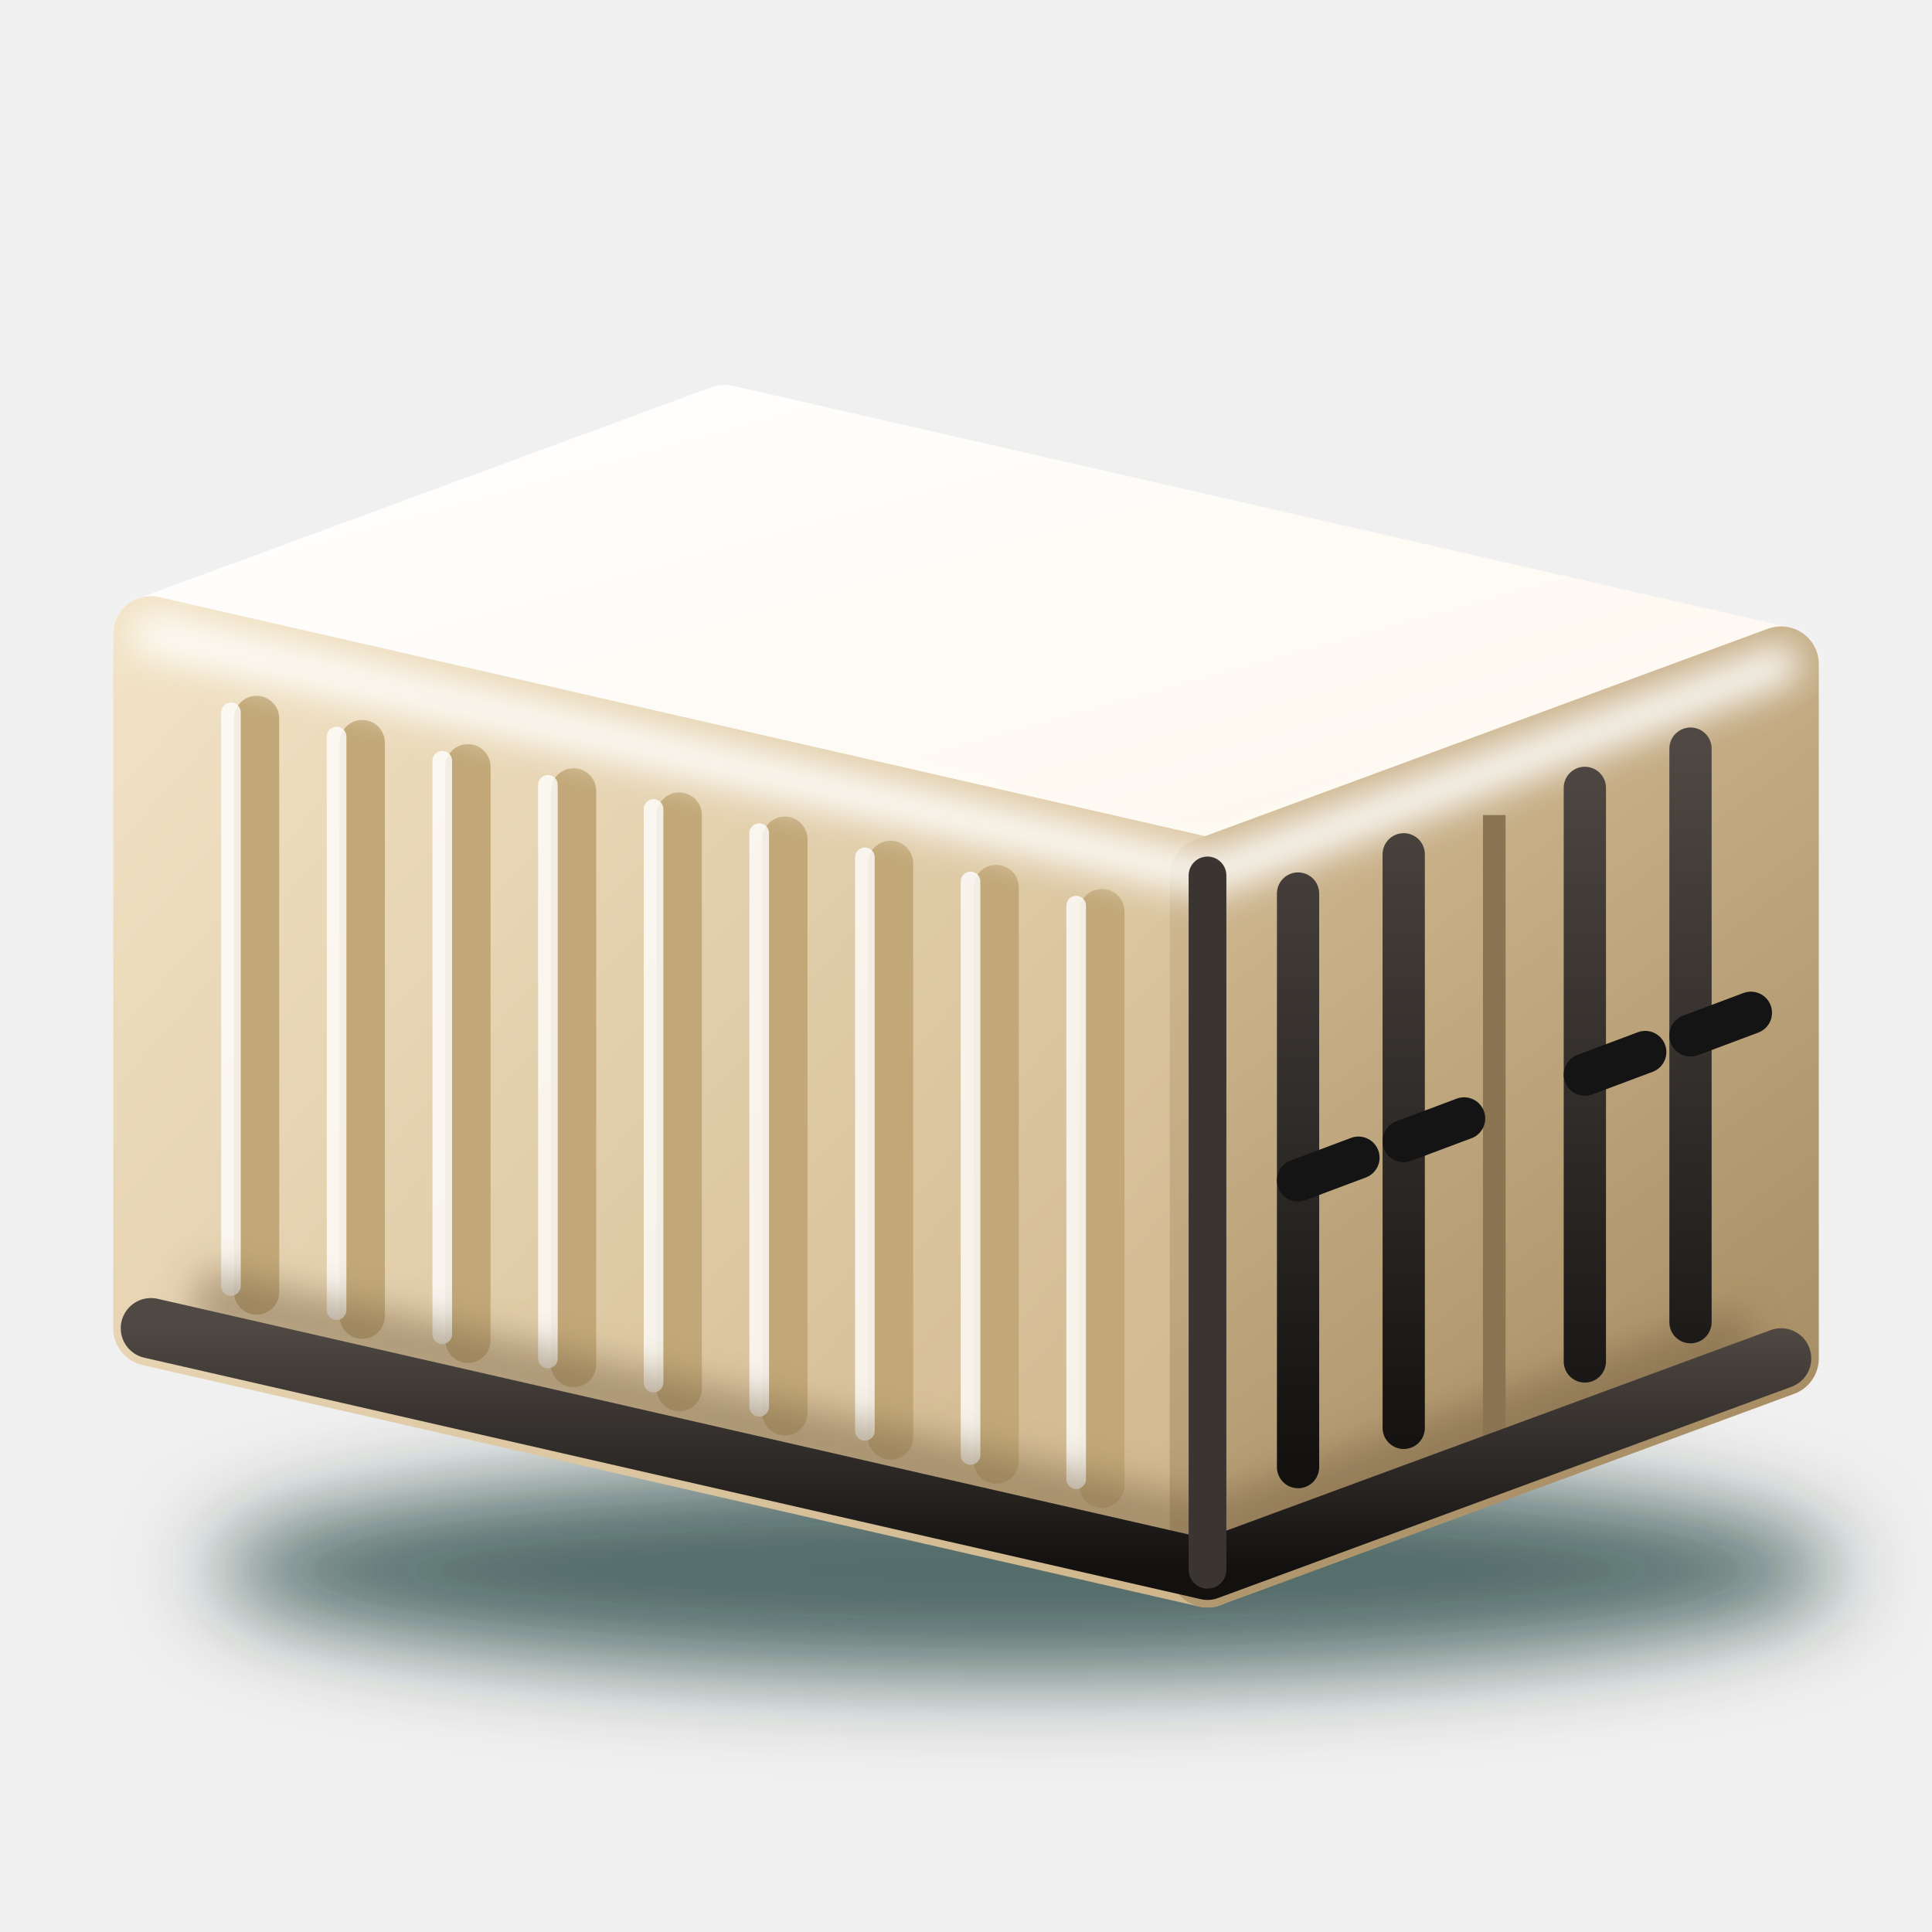
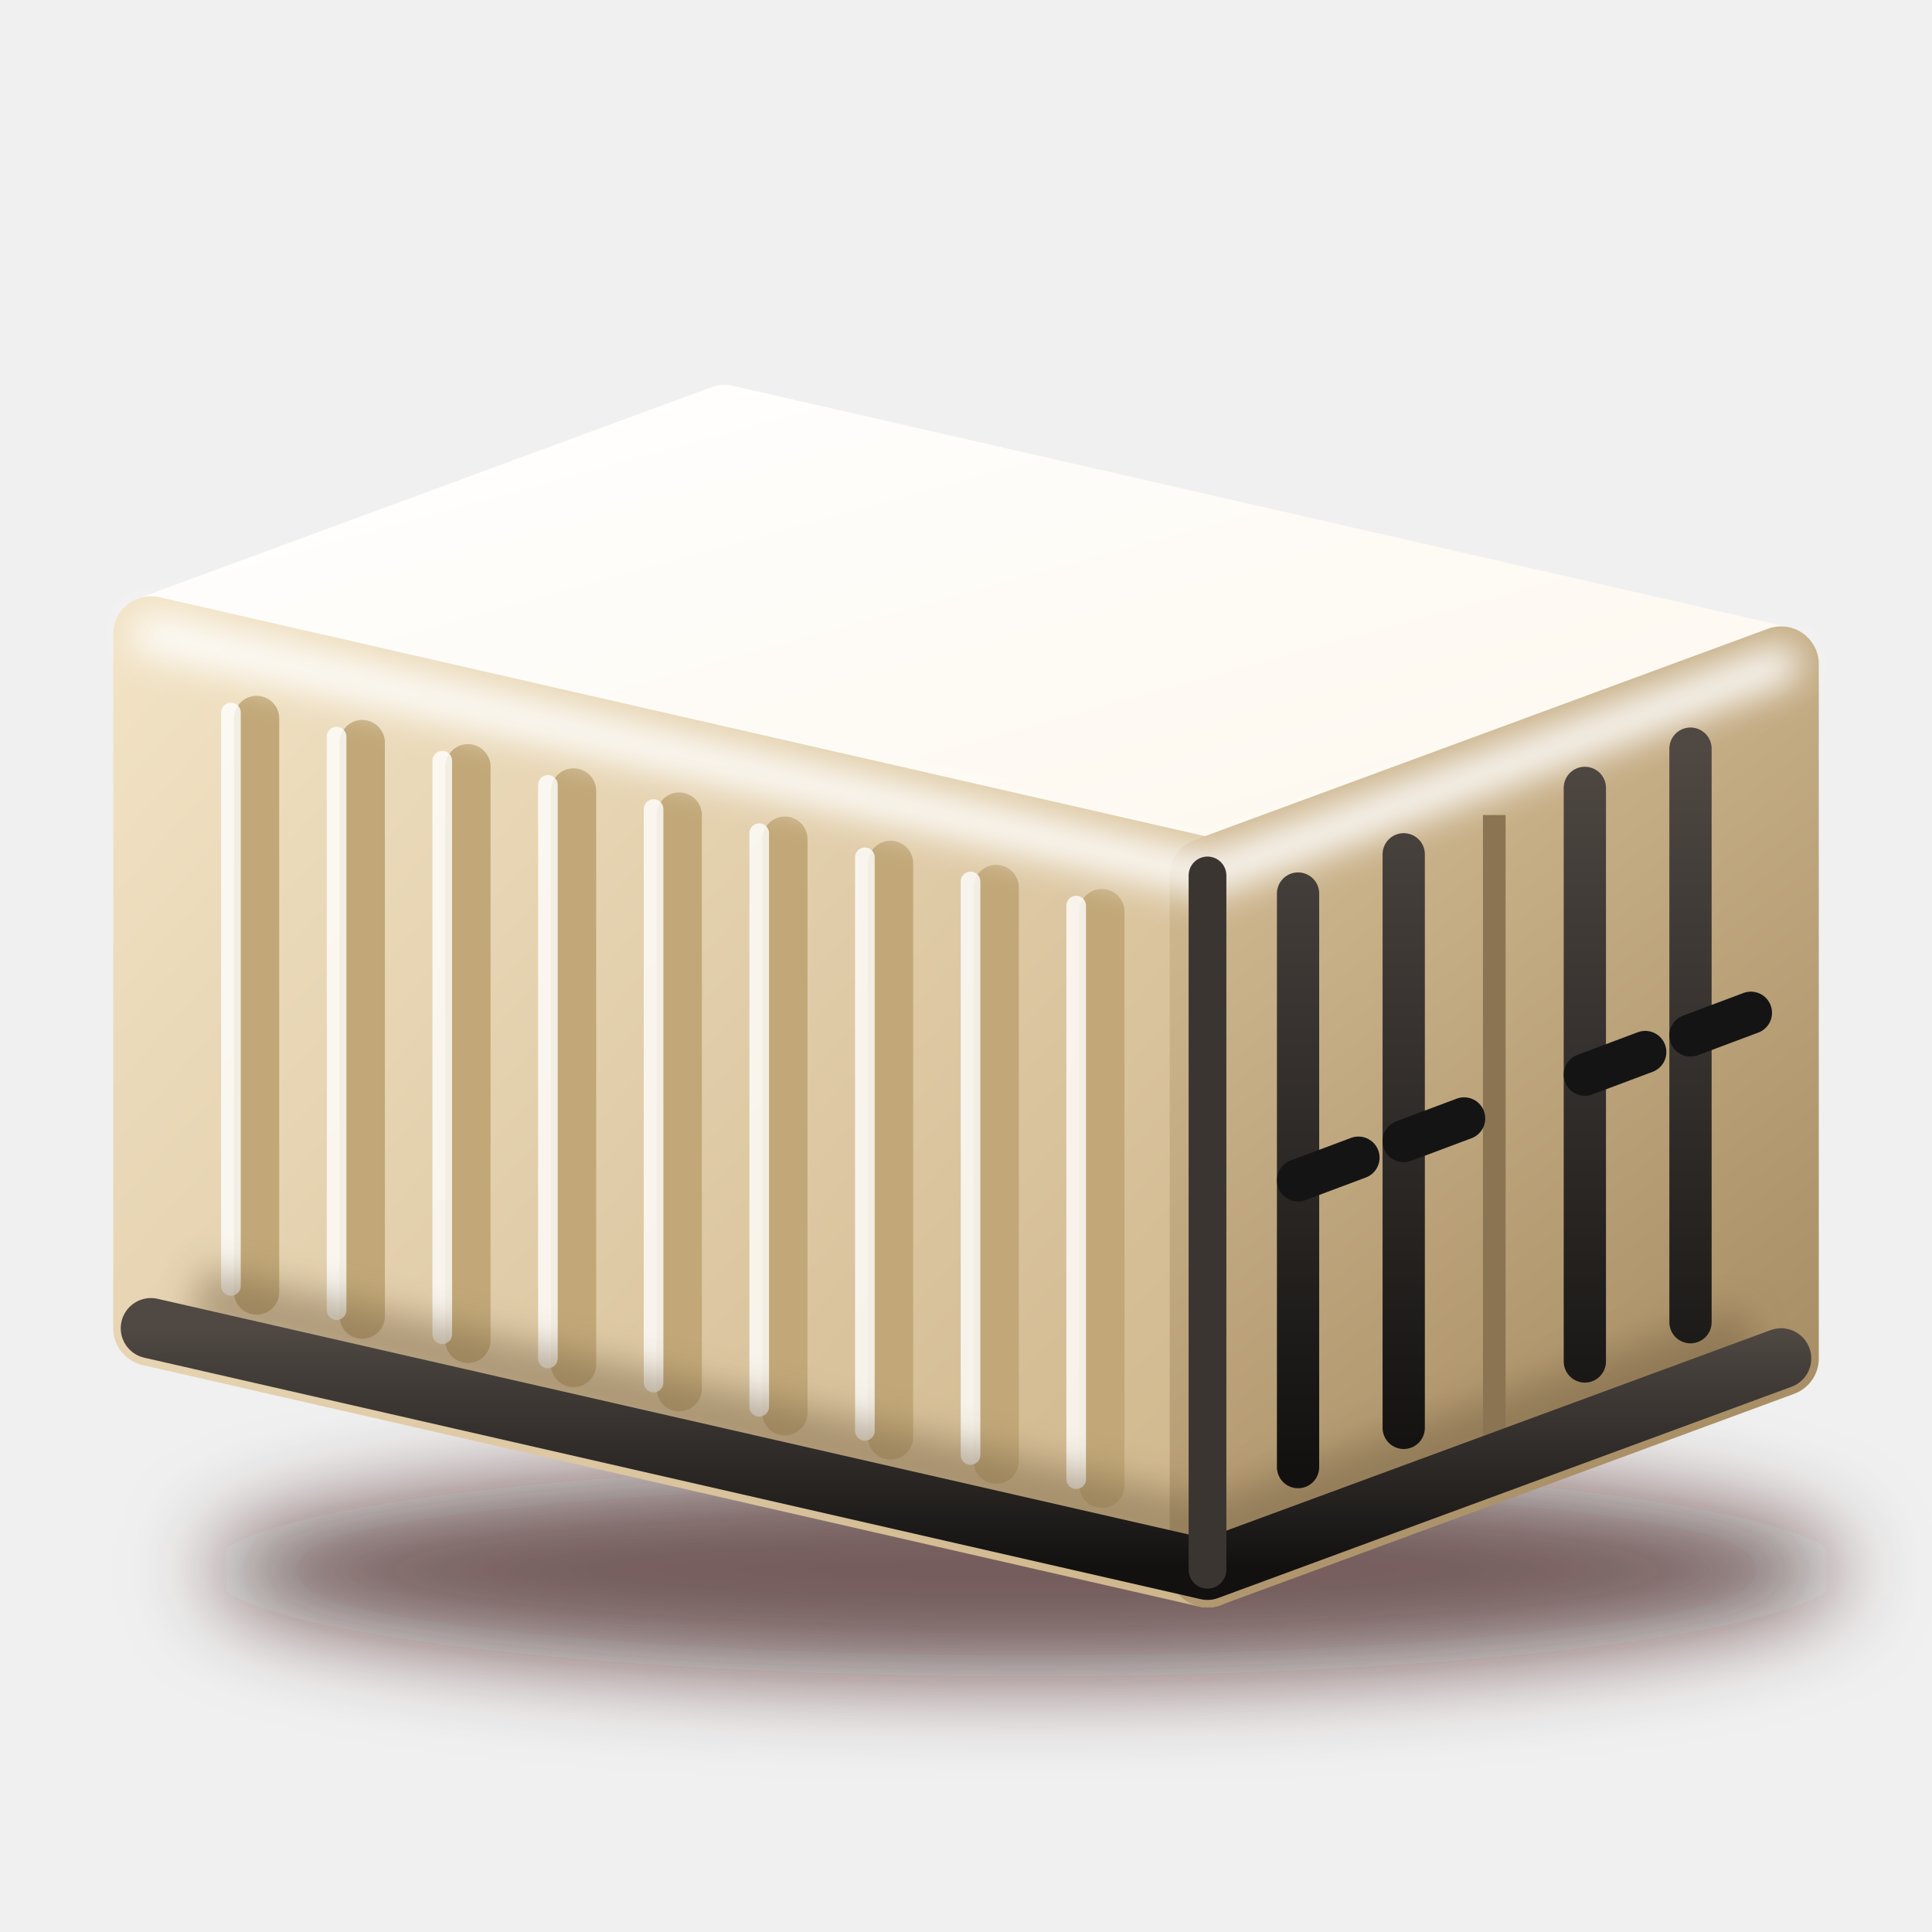
<svg xmlns="http://www.w3.org/2000/svg" viewBox="0 0 128 128">
  <defs>
    <linearGradient id="container-compound-3d-top" x1="0" y1="0" x2="1" y2="1">
      <stop offset="0" stop-color="#ffffff" />
      <stop offset="1" stop-color="#fdf7ec" />
    </linearGradient>
    <linearGradient id="container-compound-3d-side" x1="10" y1="42" x2="80" y2="104" gradientUnits="userSpaceOnUse">
      <stop offset="0" stop-color="#f1e2c4" />
      <stop offset="1" stop-color="#cfb68c" />
    </linearGradient>
    <linearGradient id="container-compound-3d-end" x1="80" y1="50" x2="118" y2="100" gradientUnits="userSpaceOnUse">
      <stop offset="0" stop-color="#d2bb94" />
      <stop offset="1" stop-color="#a48a60" />
    </linearGradient>
    <linearGradient id="container-compound-3d-ink" x1="0" y1="0" x2="0" y2="1">
      <stop offset="0" stop-color="#4f4843" />
      <stop offset="1" stop-color="#121110" />
    </linearGradient>
    <filter id="container-compound-3d-blur" x="-50%" y="-50%" width="200%" height="200%">
      <feGaussianBlur stdDeviation="3" />
    </filter>
    <filter id="container-compound-3d-soft" x="-50%" y="-50%" width="200%" height="200%">
      <feGaussianBlur stdDeviation="1.2" />
    </filter>
  </defs>
-   <ellipse cx="68" cy="104" rx="54" ry="7" fill="#052821" opacity=".65" filter="url(#container-compound-3d-blur)" />
+   <ellipse cx="68" cy="104" rx="54" ry="7" fill="#31110d" opacity=".65" filter="url(#container-compound-3d-blur)" />
  <g stroke-linejoin="round" stroke-width="5">
    <path d="M10 42 L48 28 L118 44 L80 58 Z" fill="url(#container-compound-3d-top)" stroke="url(#container-compound-3d-top)" />
    <path d="M10 42 L80 58 L80 104 L10 88 Z" fill="url(#container-compound-3d-side)" stroke="url(#container-compound-3d-side)" />
    <path d="M80 58 L118 44 L118 90 L80 104 Z" fill="url(#container-compound-3d-end)" stroke="url(#container-compound-3d-end)" />
  </g>
  <path d="M17 47.6 v38 M24 49.2 v38 M31 50.8 v38 M38 52.4 v38 M45 54 v38 M52 55.6 v38 M59 57.2 v38 M66 58.8 v38 M73 60.4 v38" stroke="#c2a878" stroke-width="3" stroke-linecap="round" />
  <path d="M15.3 47.2 v38 M22.3 48.8 v38 M29.3 50.4 v38 M36.3 52 v38 M43.3 53.6 v38 M50.3 55.2 v38 M57.3 56.8 v38 M64.3 58.4 v38 M71.3 60 v38" stroke="#ffffff" stroke-width="1.3" stroke-linecap="round" opacity=".8" />
  <path d="M10 42 L80 58 L118 44" fill="none" stroke="#ffffff" stroke-width="2.5" stroke-linecap="round" stroke-linejoin="round" filter="url(#container-compound-3d-soft)" />
  <path d="M13 86 L80 101.5 L116 88.5" fill="none" stroke="#6e5a3c" stroke-width="4" stroke-linejoin="round" opacity=".45" filter="url(#container-compound-3d-soft)" />
  <path d="M99 54 v44" stroke="#8a7452" stroke-width="1.5" />
  <g stroke="url(#container-compound-3d-ink)" stroke-width="2.8" stroke-linecap="round">
    <path d="M86 59.2 v38 M93 56.6 v38 M105 52.2 v38 M112 49.6 v38" />
  </g>
  <g stroke="#141414" stroke-width="2.8" stroke-linecap="round">
    <path d="M86 78.2 l4 -1.5 M93 75.6 l4 -1.5 M105 71.2 l4 -1.5 M112 68.6 l4 -1.5" />
  </g>
  <path d="M10 88 L80 104 L118 90" fill="none" stroke="url(#container-compound-3d-ink)" stroke-width="4" stroke-linejoin="round" stroke-linecap="round" />
  <path d="M80 58 V104" stroke="#3a3531" stroke-width="2.5" stroke-linecap="round" />
</svg>
